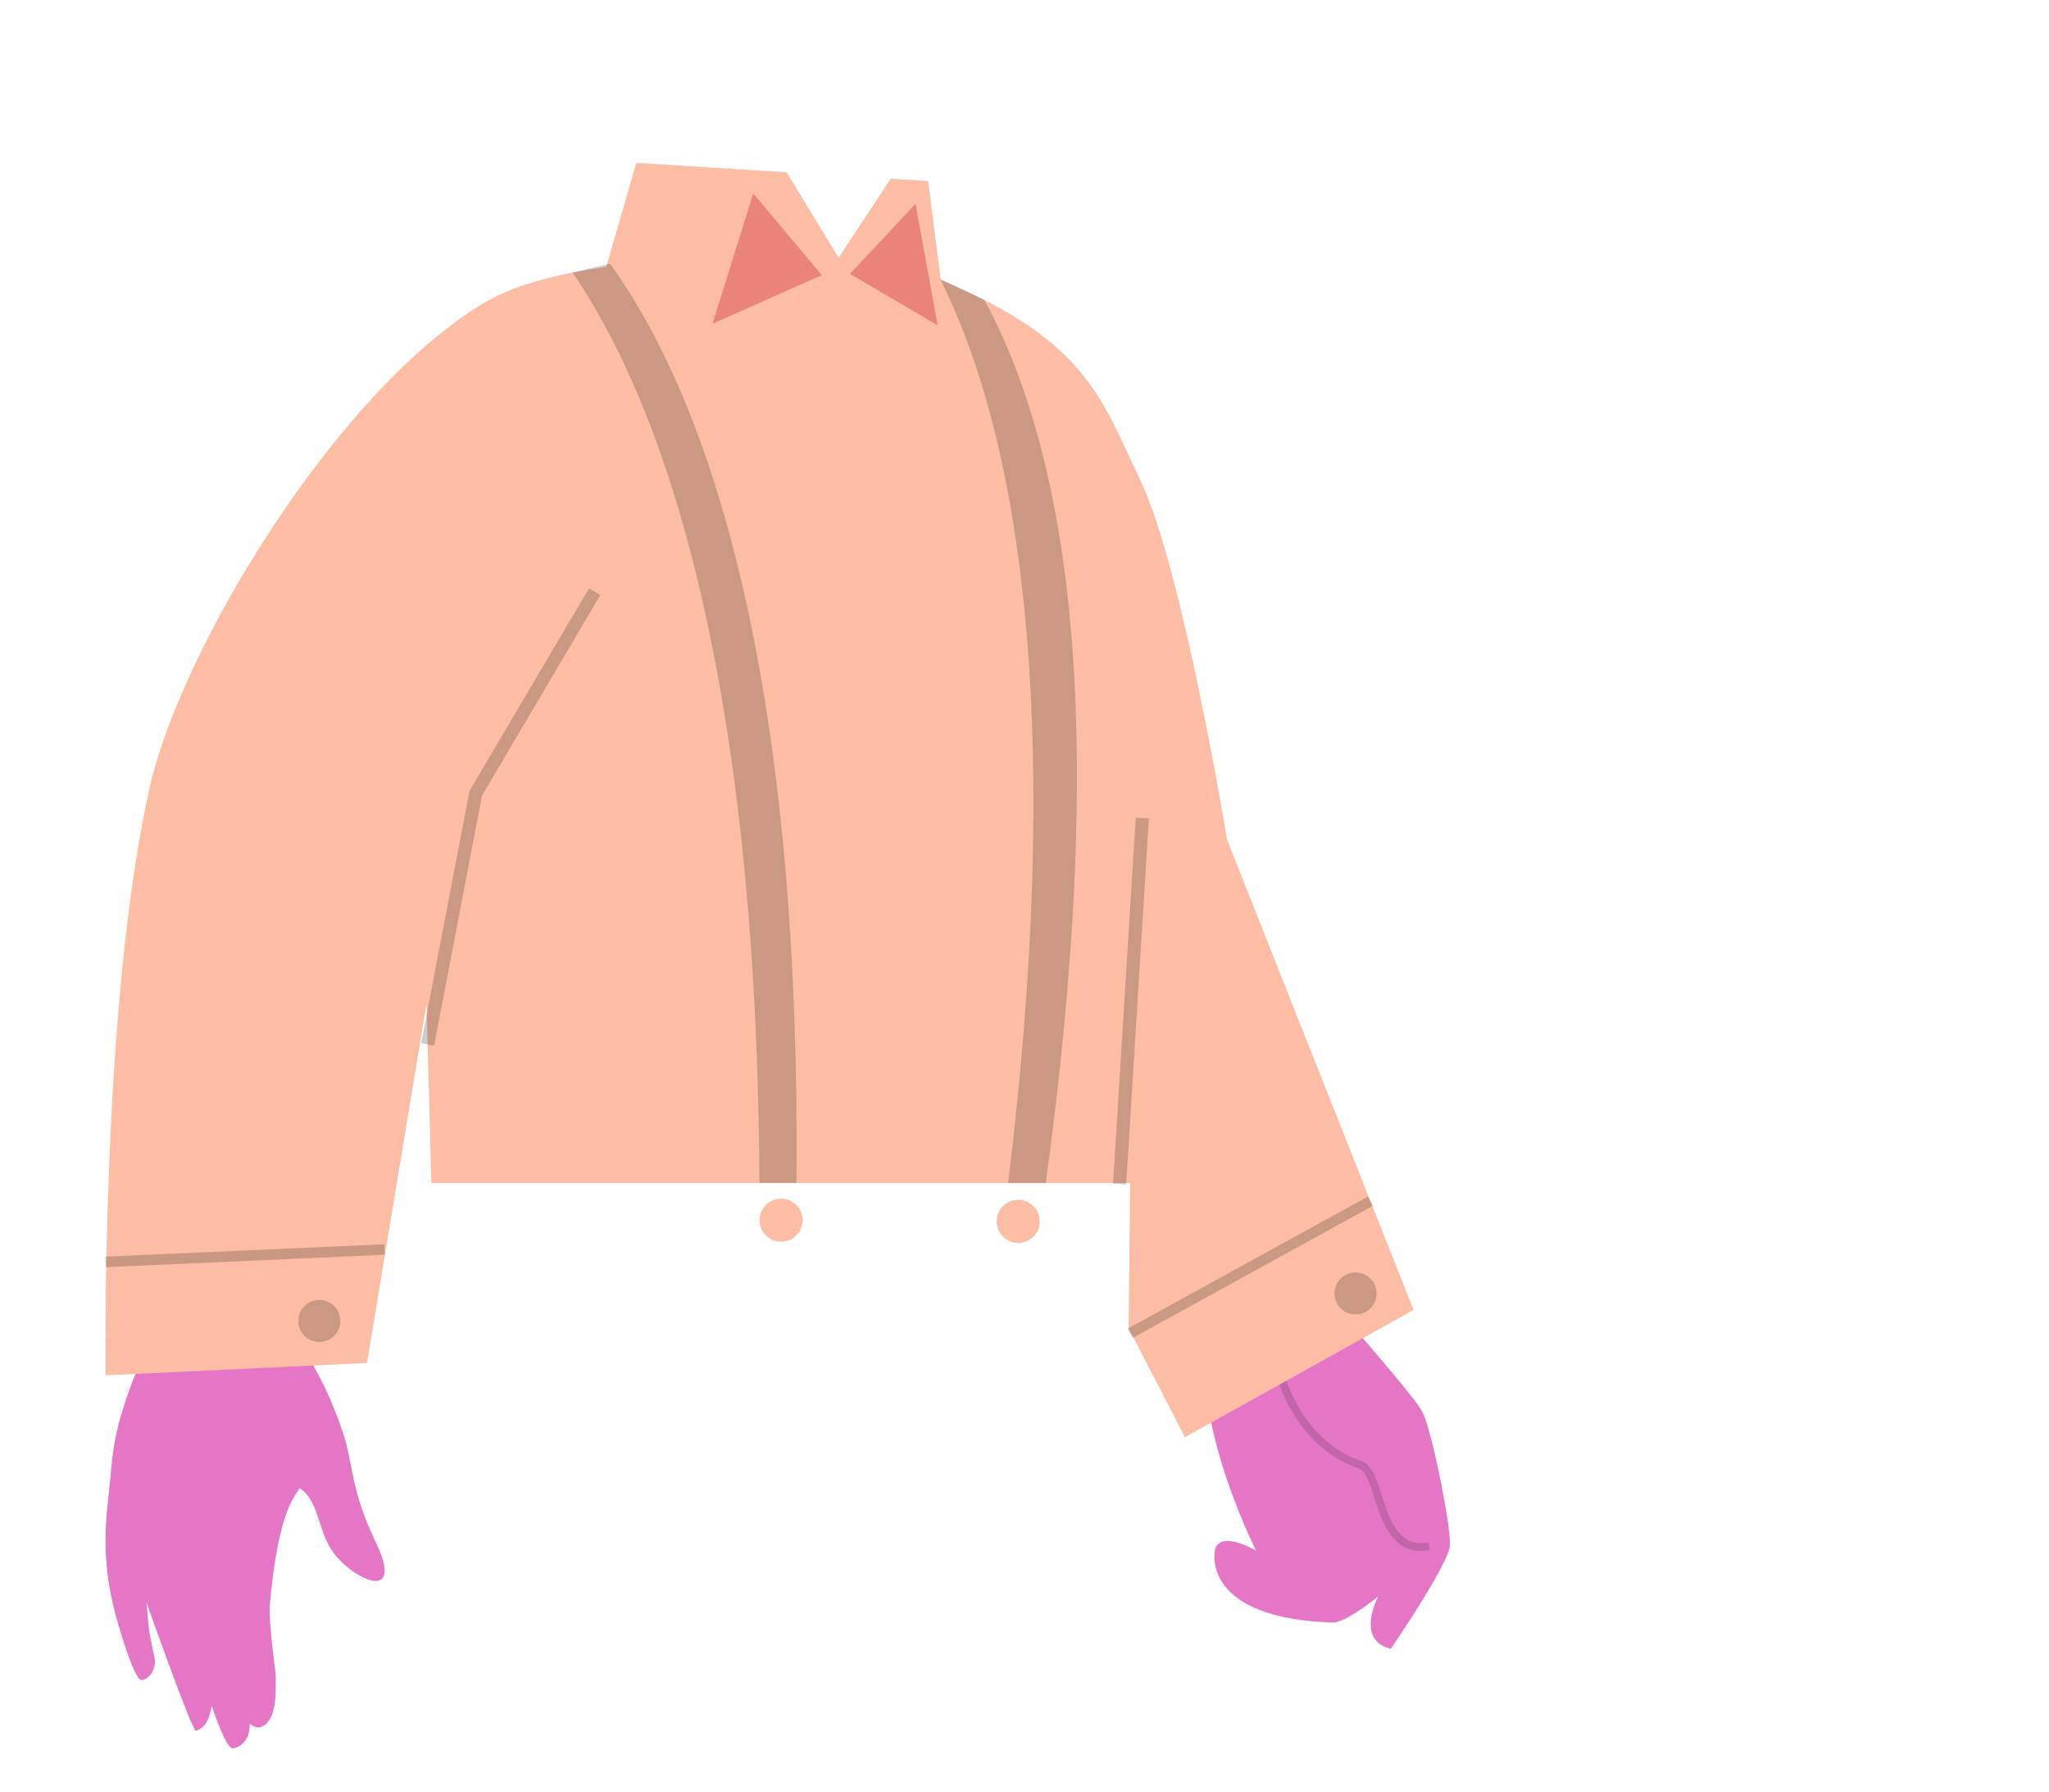
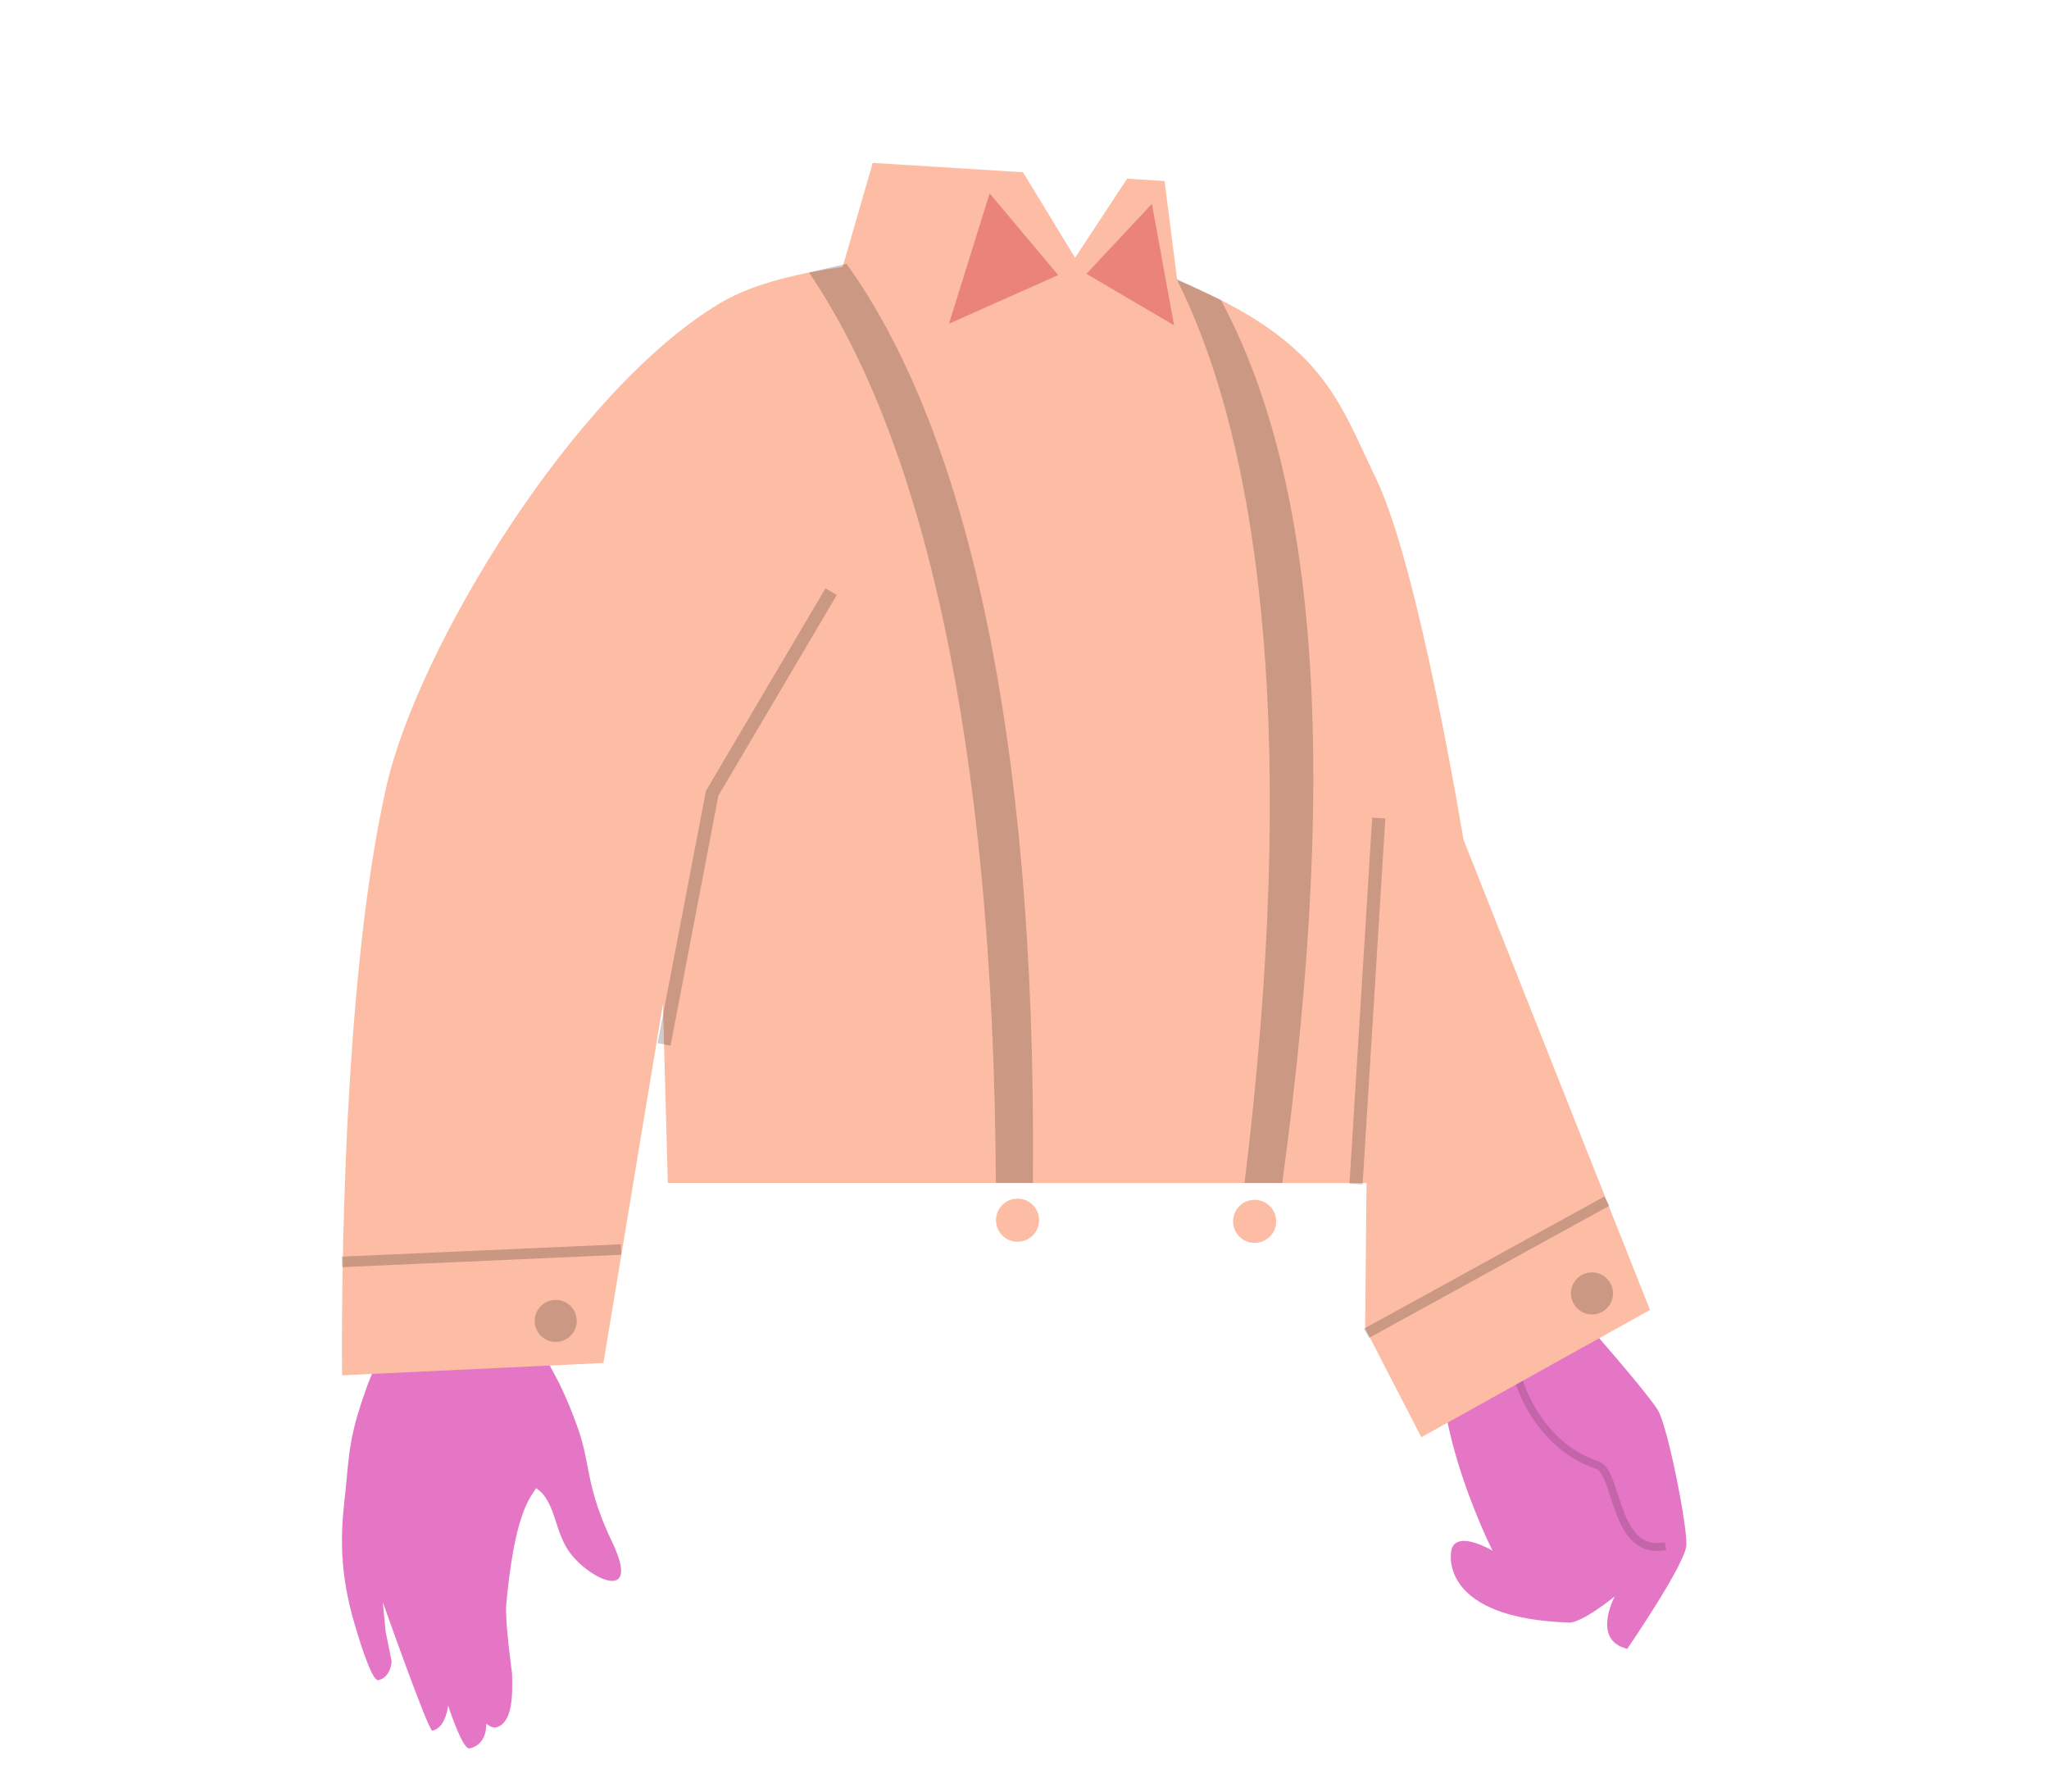
- <svg xmlns="http://www.w3.org/2000/svg" width="780" height="682" viewBox="0 0 780 682" fill="none">
+ <svg xmlns="http://www.w3.org/2000/svg" width="780" height="682" viewBox="-50 0 700 682" fill="none">
  <g id="Man / Body / 3">
    <g id="Group 35">
      <g id="Hands">
        <path id="Hands_2" fill-rule="evenodd" clip-rule="evenodd" d="M494.504 481.653C494.504 481.653 467.566 484.949 462.438 496.673C447.772 530.213 478.162 590.171 478.162 590.171C478.162 590.171 465.286 582.533 462.724 589.213C461.582 592.187 458.998 615.939 507.24 617.539C512.362 617.709 524.684 607.575 524.684 607.575C524.684 607.575 515.7 624.259 529.456 627.535C529.456 627.535 551.626 595.235 551.966 588.047C552.304 580.859 545.188 544.475 541.342 537.127C537.494 529.779 494.504 481.653 494.504 481.653ZM121.058 523.045L112.312 506.345L63.024 500.827C59.468 506.327 52.752 519.229 49.672 527.765C43.705 544.297 43.055 551.238 42.05 561.968C41.797 564.667 41.522 567.605 41.134 570.995C39.538 584.959 39.428 598.997 44.856 617.681C48.346 629.689 52.07 639.895 54.01 639.467C58.896 638.383 59.08 632.263 59.08 632.263L56.778 620.895L55.734 609.797C55.734 609.797 73.09 658.941 74.56 658.669C79.76 657.711 80.588 649.099 80.588 649.099C80.588 649.099 86.024 666.059 88.762 665.445C95.726 663.881 95.066 656.027 95.066 656.027C95.066 656.027 97.264 657.903 98.952 657.427C105.261 655.653 105.07 644.754 104.958 638.371C104.949 637.862 104.941 637.382 104.936 636.937C104.936 636.937 102.146 616.845 102.716 610.651C105.622 579.097 110.631 571.593 113.376 567.48C113.636 567.091 113.875 566.733 114.09 566.387C118.4 569.247 119.996 574.147 121.69 579.348C122.922 583.13 124.207 587.072 126.624 590.505C133.978 600.953 154.496 610.823 143.026 586.887C136.655 573.595 135.072 565.418 133.603 557.826C132.741 553.374 131.918 549.124 130.192 544.161C125.52 530.737 121.058 523.045 121.058 523.045Z" fill="#E576C6" />
      </g>
      <path id="Stroke 3" opacity="0.148" d="M488.014 524.984C488.014 524.984 494.782 549.85 518.016 557.6C526.14 560.31 524.11 592.292 544.022 588.468" stroke="black" stroke-width="3" />
      <g id="Shirt">
        <path id="Shape" fill-rule="evenodd" clip-rule="evenodd" d="M230.772 101.59L242.225 62L299.425 65.56L319.245 98.1L339.065 68.02L353.325 68.9L358.121 106.602C360.688 107.657 363.137 108.713 365.486 109.768C368.726 111.228 371.766 112.668 374.626 114.128L374.786 114.208C410.668 132.413 419.285 150.967 429.667 173.32L429.668 173.322C430.998 176.186 432.357 179.112 433.806 182.108C450.166 215.866 467.106 319.568 467.106 319.568L538.106 498.568L451.066 547.008L429.666 505.568L430.206 450.248H303.186L289.106 450.228H164.226L162.366 382.108L139.706 518.748L40.226 523.446C40.226 523.446 38.266 381.148 57.206 298.826C69.266 246.388 128.186 148.946 183.986 115.446C192.906 110.088 204.746 106.326 217.966 103.728C222.118 102.901 226.404 102.193 230.772 101.59ZM305.555 464.396C305.555 468.928 301.883 472.6 297.351 472.6C292.819 472.6 289.145 468.928 289.145 464.396C289.145 459.864 292.819 456.19 297.351 456.19C301.883 456.19 305.555 459.864 305.555 464.396ZM387.604 473.057C392.138 473.057 395.81 469.385 395.81 464.853C395.81 460.319 392.138 456.647 387.604 456.647C383.074 456.647 379.4 460.319 379.4 464.853C379.4 469.385 383.074 473.057 387.604 473.057Z" fill="#FCBDA4" />
      </g>
      <path id="Stroke 9" opacity="0.197" d="M162.796 397.501L181.106 301.903L226.388 225.185" stroke="black" stroke-width="5" />
      <path id="Stroke 11" opacity="0.196" d="M426.207 450.64L434.857 311.344" stroke="black" stroke-width="5" />
      <g id="Shirt shadow">
        <path id="Shirt shadow_2" fill-rule="evenodd" clip-rule="evenodd" d="M286.734 73.604L271.248 123.206L312.816 104.708L286.734 73.604ZM348.506 77.583L323.564 104.223L356.94 123.815L348.506 77.583Z" fill="#EA847A" />
      </g>
      <path id="Fill 19" opacity="0.198" fill-rule="evenodd" clip-rule="evenodd" d="M129.555 502.74C129.555 507.158 125.973 510.74 121.555 510.74C117.137 510.74 113.555 507.158 113.555 502.74C113.555 498.322 117.137 494.74 121.555 494.74C125.973 494.74 129.555 498.322 129.555 502.74Z" fill="black" />
      <path id="Fill 21" opacity="0.199" fill-rule="evenodd" clip-rule="evenodd" d="M524.018 492.277C524.018 496.697 520.436 500.277 516.018 500.277C511.6 500.277 508.018 496.697 508.018 492.277C508.018 487.859 511.6 484.277 516.018 484.277C520.436 484.277 524.018 487.859 524.018 492.277Z" fill="black" />
      <path id="Stroke 23" opacity="0.203" d="M40.178 480.277L146.437 475.561" stroke="black" stroke-width="4" />
      <path id="Stroke 25" opacity="0.199" d="M430.207 507.457L521.685 457.151" stroke="black" stroke-width="4" />
      <path id="Fill 27" opacity="0.198" fill-rule="evenodd" clip-rule="evenodd" d="M303.186 450.248L289.106 450.228C288.286 279.688 260.346 165.908 217.966 103.728V103.708L232.246 100.388C232.466 100.688 232.686 100.988 232.886 101.308C276.166 162.108 304.806 275.308 303.186 450.248Z" fill="black" />
      <path id="Fill 29" opacity="0.197" fill-rule="evenodd" clip-rule="evenodd" d="M398.106 450.248H383.766C403.886 286.208 391.166 172.708 358.086 106.588C358.026 106.428 357.946 106.288 357.866 106.128L365.486 109.768L374.626 114.128L374.786 114.208C409.346 178.668 421.006 282.628 398.106 450.248Z" fill="black" />
    </g>
  </g>
</svg>
